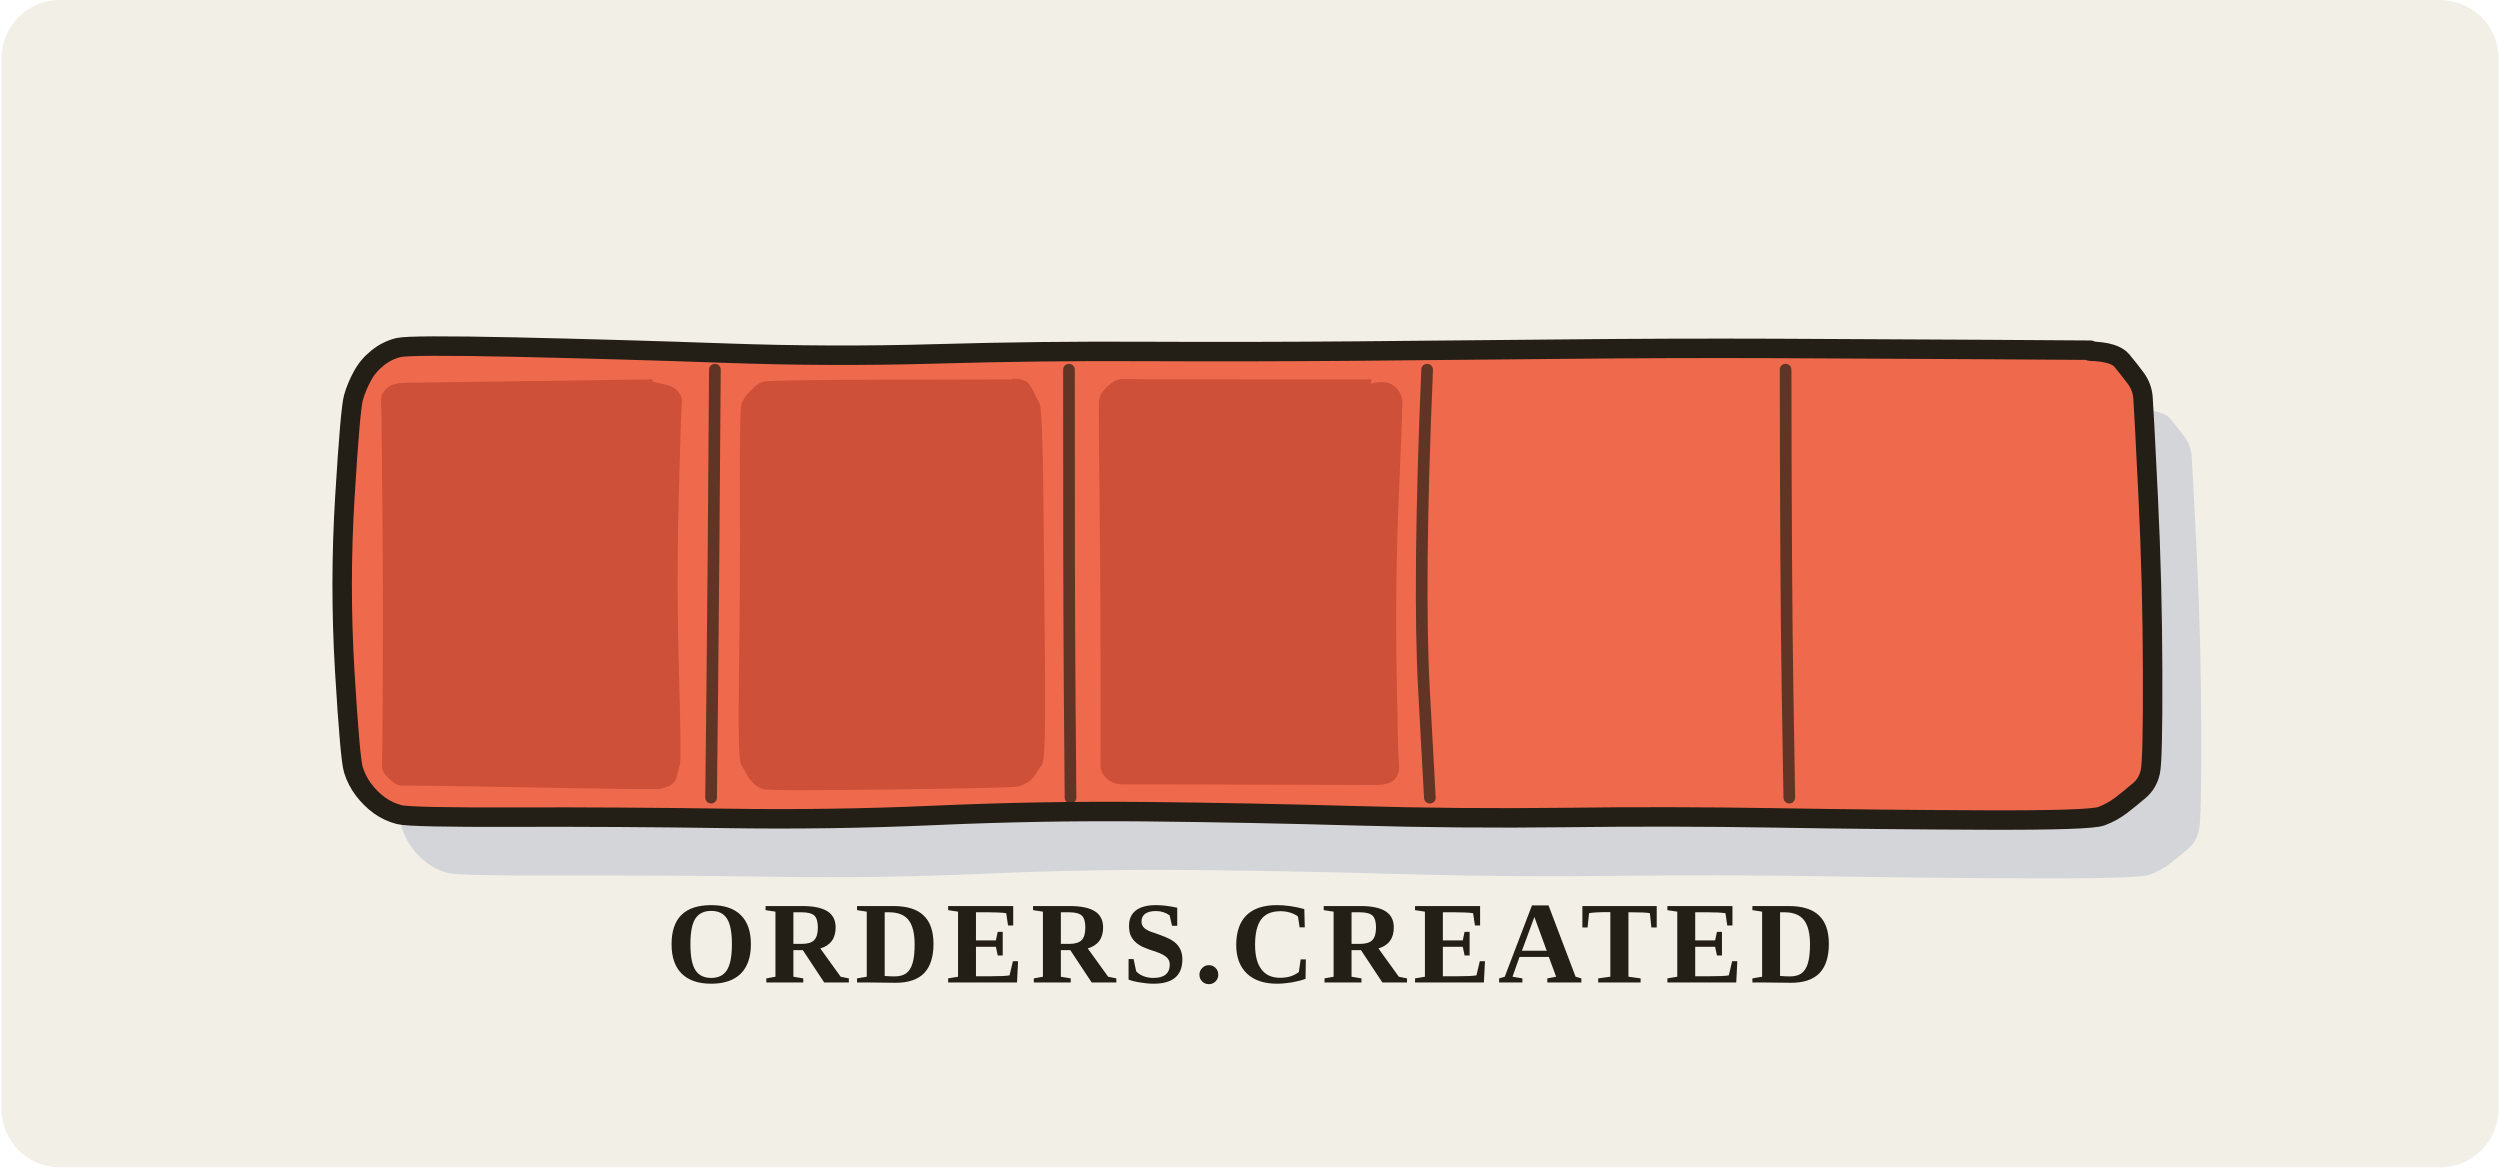
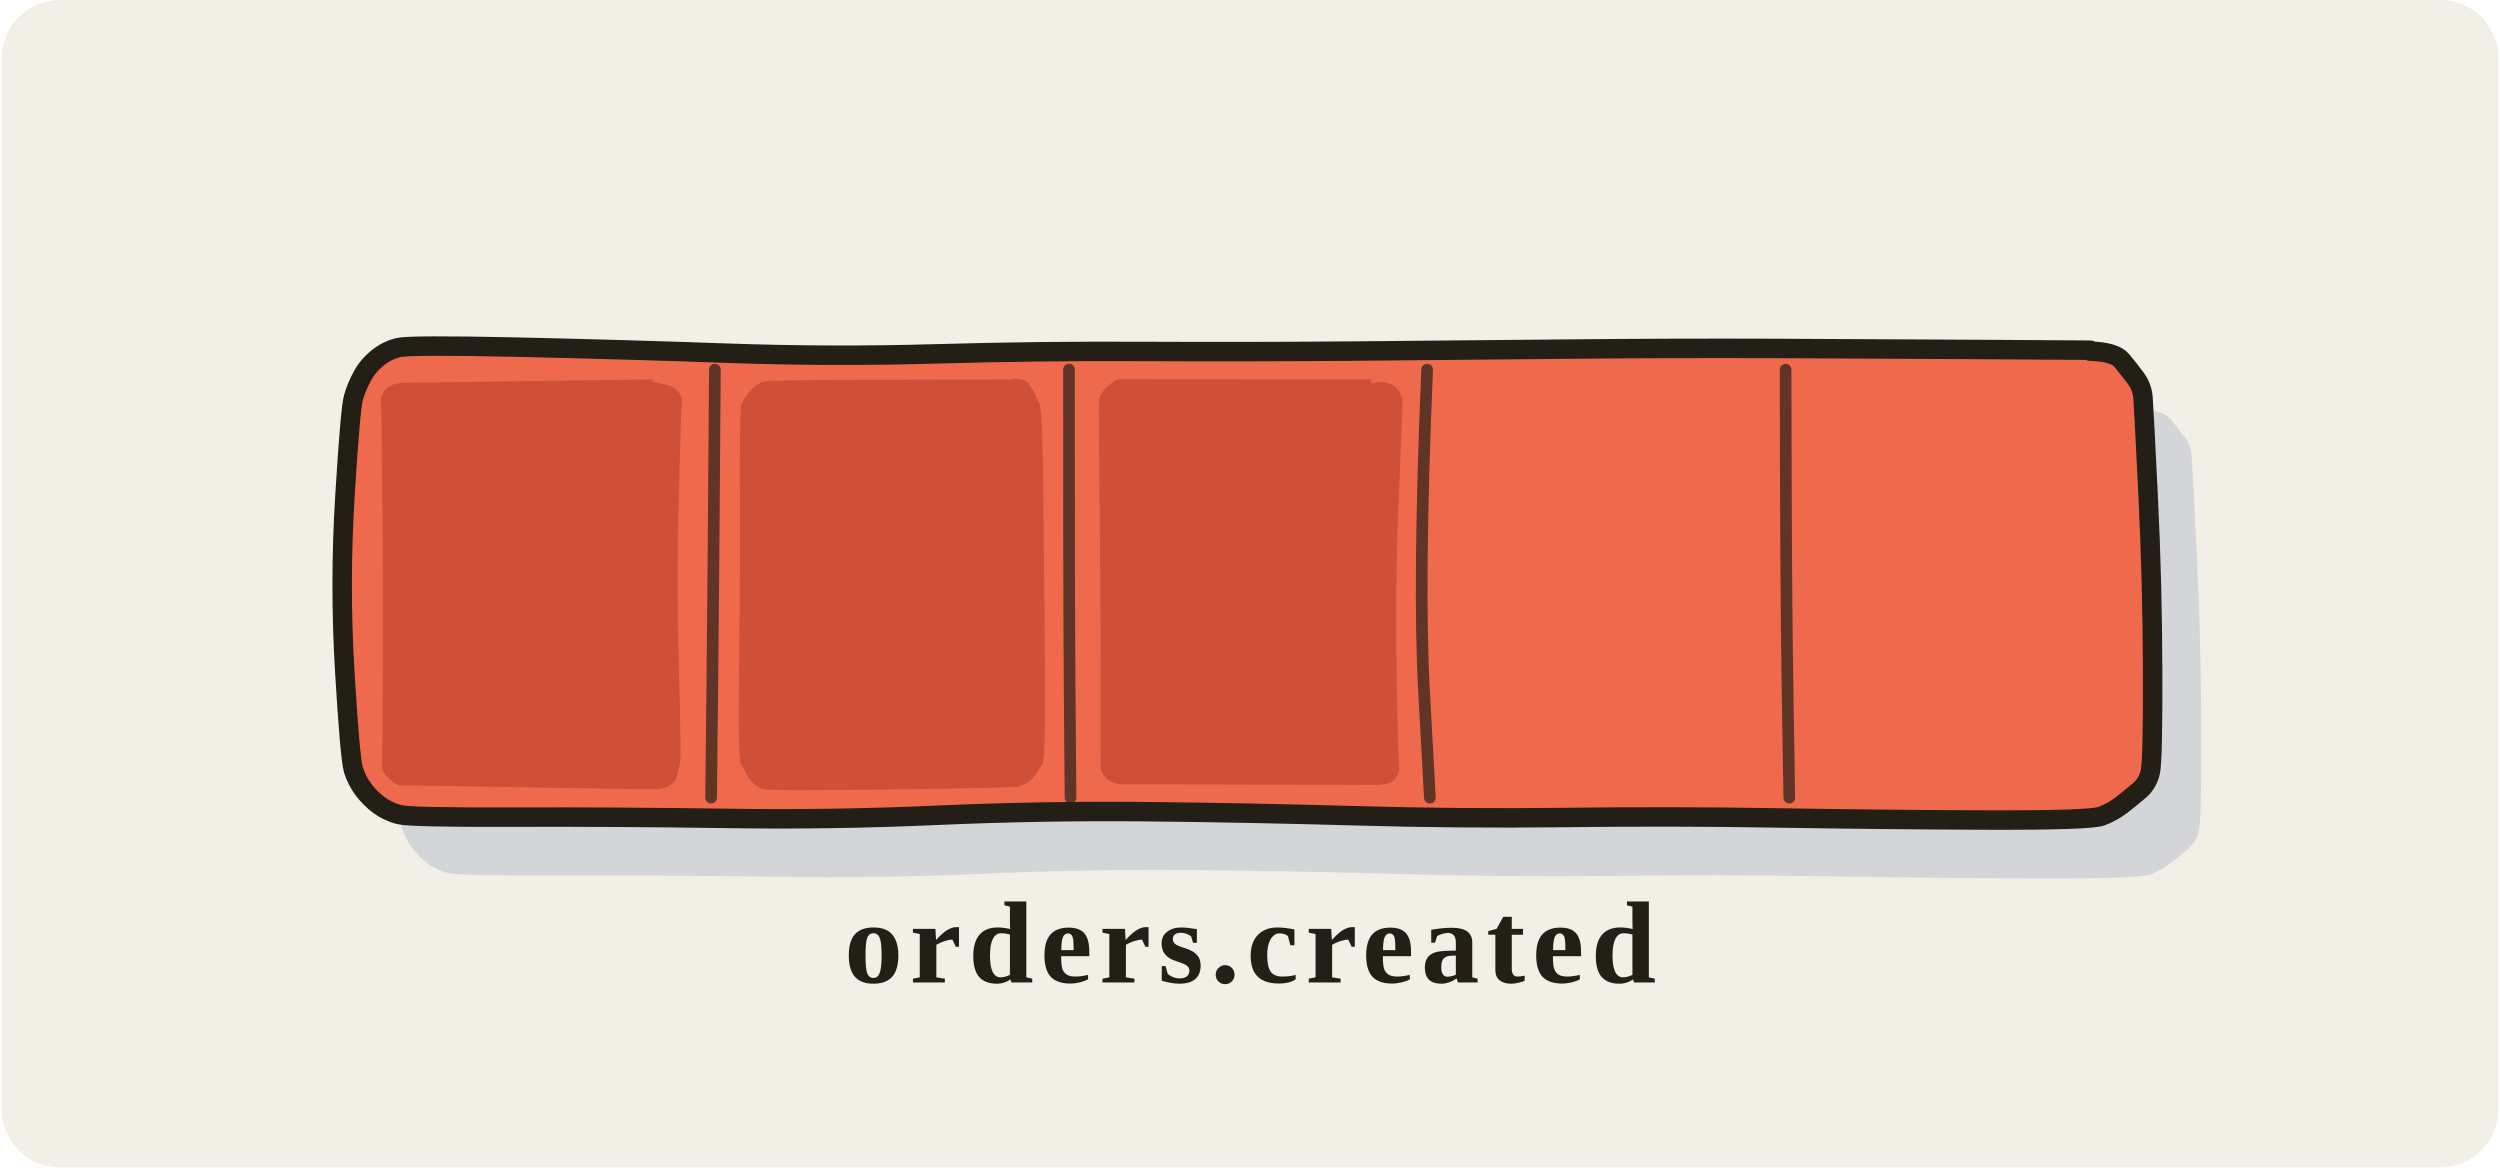
<svg xmlns="http://www.w3.org/2000/svg" viewBox="42.0 42.0 256.7 120.0" width="257" height="120">
  <rect x="42.0" y="42.0" width="256.7" height="120.0" fill="#f2efe7" rx="6" />
  <g transform="translate(14 14)">
    <g class="node" data-node="q" opacity="1">
      <g class="shadow" transform="translate(5 6)">
        <path class="f" d="M242.72 64.1Q245.23 64.17 245.97 65.06Q246.7 65.94 247.38 66.85Q248.06 67.75 248.15 68.87Q248.24 70 248.68 79Q249.12 88 249.14 97.04Q249.17 106.09 248.91 107.31Q248.65 108.54 247.75 109.29Q246.85 110.05 245.94 110.76Q245.02 111.47 243.88 111.9Q242.74 112.34 231.94 112.3Q221.15 112.26 210.35 112.08Q199.56 111.9 188.76 112.04Q177.96 112.17 167.17 111.86Q156.37 111.55 145.57 111.44Q134.78 111.34 123.98 111.82Q113.19 112.3 102.39 112.13Q91.59 111.97 80.79 112Q69.99 112.04 68.88 111.74Q67.77 111.45 66.85 110.79Q65.94 110.12 65.24 109.2Q64.54 108.28 64.18 107.14Q63.83 106 63.29 97Q62.75 88 63.31 78.99Q63.86 69.97 64.19 68.86Q64.51 67.74 65.09 66.68Q65.66 65.61 66.64 64.82Q67.62 64.02 68.81 63.73Q70 63.45 80.8 63.68Q91.59 63.92 102.39 64.3Q113.19 64.69 123.98 64.38Q134.78 64.07 145.57 64.13Q156.37 64.18 167.17 64.09Q177.96 63.99 188.76 63.89Q199.56 63.78 210.35 63.82Q221.15 63.86 231.94 63.93L242.74 64Z" fill="#41538f" opacity="0.17" />
      </g>
      <path class="f" d="M242.72 64.1Q245.23 64.17 245.97 65.06Q246.7 65.94 247.38 66.85Q248.06 67.75 248.15 68.87Q248.24 70 248.68 79Q249.12 88 249.14 97.04Q249.17 106.09 248.91 107.31Q248.65 108.54 247.75 109.29Q246.85 110.05 245.94 110.76Q245.02 111.47 243.88 111.9Q242.74 112.34 231.94 112.3Q221.15 112.26 210.35 112.08Q199.56 111.9 188.76 112.04Q177.96 112.17 167.17 111.86Q156.37 111.55 145.57 111.44Q134.78 111.34 123.98 111.82Q113.19 112.3 102.39 112.13Q91.59 111.97 80.79 112Q69.99 112.04 68.88 111.74Q67.77 111.45 66.85 110.79Q65.94 110.12 65.24 109.2Q64.54 108.28 64.18 107.14Q63.83 106 63.29 97Q62.75 88 63.31 78.99Q63.86 69.97 64.19 68.86Q64.51 67.74 65.09 66.68Q65.66 65.61 66.64 64.82Q67.62 64.02 68.81 63.73Q70 63.45 80.8 63.68Q91.59 63.92 102.39 64.3Q113.19 64.69 123.98 64.38Q134.78 64.07 145.57 64.13Q156.37 64.18 167.17 64.09Q177.96 63.99 188.76 63.89Q199.56 63.78 210.35 63.82Q221.15 63.86 231.94 63.93L242.74 64Z" fill="#ef6a4c" />
      <path class="f" d="M94.9 67.23Q95.95 67.44 96.57 67.62Q97.19 67.8 97.6 68.3Q98.01 68.79 97.94 69.4Q97.86 70 97.63 79Q97.39 88 97.65 97Q97.9 105.99 97.75 106.53Q97.6 107.07 97.44 107.76Q97.29 108.45 96.72 108.75Q96.15 109.05 95.55 109.12Q94.95 109.18 82.5 108.95Q70.06 108.72 69.44 108.77Q68.82 108.82 68.35 108.47Q67.88 108.12 67.47 107.65Q67.06 107.18 67.11 106.59Q67.17 106 67.2 97Q67.24 88 67.15 79.01Q67.07 70.01 67.02 69.35Q66.97 68.68 67.36 68.18Q67.75 67.68 68.31 67.52Q68.88 67.36 69.44 67.35Q70 67.34 82.47 67.17L94.95 67Z" fill="#cf5038" />
      <path class="f" d="M131.91 66.92Q133.23 66.94 133.6 67.43Q133.97 67.91 134.18 68.41Q134.39 68.91 134.71 69.45Q135.02 70 135.11 79Q135.2 88 135.28 97.05Q135.36 106.09 134.98 106.6Q134.6 107.11 134.3 107.6Q134 108.1 133.52 108.41Q133.03 108.73 132.47 108.86Q131.9 109 119.39 109.16Q106.88 109.32 106.29 109.13Q105.7 108.93 105.28 108.51Q104.87 108.09 104.61 107.6Q104.36 107.11 104.02 106.56Q103.69 106 103.82 97Q103.95 88 103.91 78.99Q103.87 69.98 104.09 69.47Q104.32 68.95 104.66 68.54Q105 68.14 105.42 67.76Q105.83 67.38 106.39 67.22Q106.95 67.06 119.42 67.03L131.9 67Z" fill="#cf5038" />
      <path class="s" d="M101.34 66Q101.19 88 101.07 99L100.95 110" fill="none" stroke="#231e16" stroke-width="1.2" stroke-linejoin="round" stroke-linecap="round" opacity="0.7" />
      <path class="f" d="M168.76 67.43Q170.05 67.14 170.68 67.4Q171.3 67.65 171.66 68.21Q172.01 68.77 172.02 69.39Q172.03 70 171.65 79Q171.27 88 171.42 96.97Q171.57 105.95 171.67 106.6Q171.77 107.25 171.45 107.81Q171.13 108.37 170.55 108.53Q169.98 108.69 169.41 108.7Q168.84 108.71 156.41 108.66Q143.97 108.62 143.39 108.64Q142.82 108.67 142.24 108.43Q141.66 108.2 141.31 107.69Q140.96 107.18 140.98 106.59Q141 106 140.99 97Q140.98 88 140.88 78.99Q140.78 69.98 140.82 69.33Q140.86 68.67 141.26 68.19Q141.66 67.71 142.18 67.33Q142.69 66.94 143.29 66.97Q143.9 67 156.37 67L168.84 67Z" fill="#cf5038" />
      <path class="s" d="M137.74 66Q137.73 88 137.81 99L137.9 110" fill="none" stroke="#231e16" stroke-width="1.2" stroke-linejoin="round" stroke-linecap="round" opacity="0.7" />
      <path class="s" d="M174.56 66Q173.63 88 174.24 99L174.84 110" fill="none" stroke="#231e16" stroke-width="1.2" stroke-linejoin="round" stroke-linecap="round" opacity="0.7" />
      <path class="s" d="M211.41 66Q211.43 88 211.61 99L211.79 110" fill="none" stroke="#231e16" stroke-width="1.2" stroke-linejoin="round" stroke-linecap="round" opacity="0.7" />
      <path class="s" d="M242.72 64.1Q245.23 64.17 245.97 65.06Q246.7 65.94 247.38 66.85Q248.06 67.75 248.15 68.87Q248.24 70 248.68 79Q249.12 88 249.14 97.04Q249.17 106.09 248.91 107.31Q248.65 108.54 247.75 109.29Q246.85 110.05 245.94 110.76Q245.02 111.47 243.88 111.9Q242.74 112.34 231.94 112.3Q221.15 112.26 210.35 112.08Q199.56 111.9 188.76 112.04Q177.96 112.17 167.17 111.86Q156.37 111.55 145.57 111.44Q134.78 111.34 123.98 111.82Q113.19 112.3 102.39 112.13Q91.59 111.97 80.79 112Q69.99 112.04 68.88 111.74Q67.77 111.45 66.85 110.79Q65.94 110.12 65.24 109.2Q64.54 108.28 64.18 107.14Q63.83 106 63.29 97Q62.75 88 63.31 78.99Q63.86 69.97 64.19 68.86Q64.51 67.74 65.09 66.68Q65.66 65.61 66.64 64.82Q67.62 64.02 68.81 63.73Q70 63.45 80.8 63.68Q91.59 63.92 102.39 64.3Q113.19 64.69 123.98 64.38Q134.78 64.07 145.57 64.13Q156.37 64.18 167.17 64.09Q177.96 63.99 188.76 63.89Q199.56 63.78 210.35 63.82Q221.15 63.86 231.94 63.93L242.74 64Z" fill="none" stroke="#231e16" stroke-width="2" stroke-linejoin="round" stroke-linecap="round" />
-       <text class="t" x="156.37" y="129" fill="#231e16" font-size="12" font-weight="700" text-anchor="middle" letter-spacing="0.06em">ORDERS.CREATED</text>
+       <text class="t" x="156.37" y="129" fill="#231e16" font-size="12" font-weight="700" text-anchor="middle" letter-spacing="0.06em">orders.created</text>
    </g>
  </g>
</svg>
